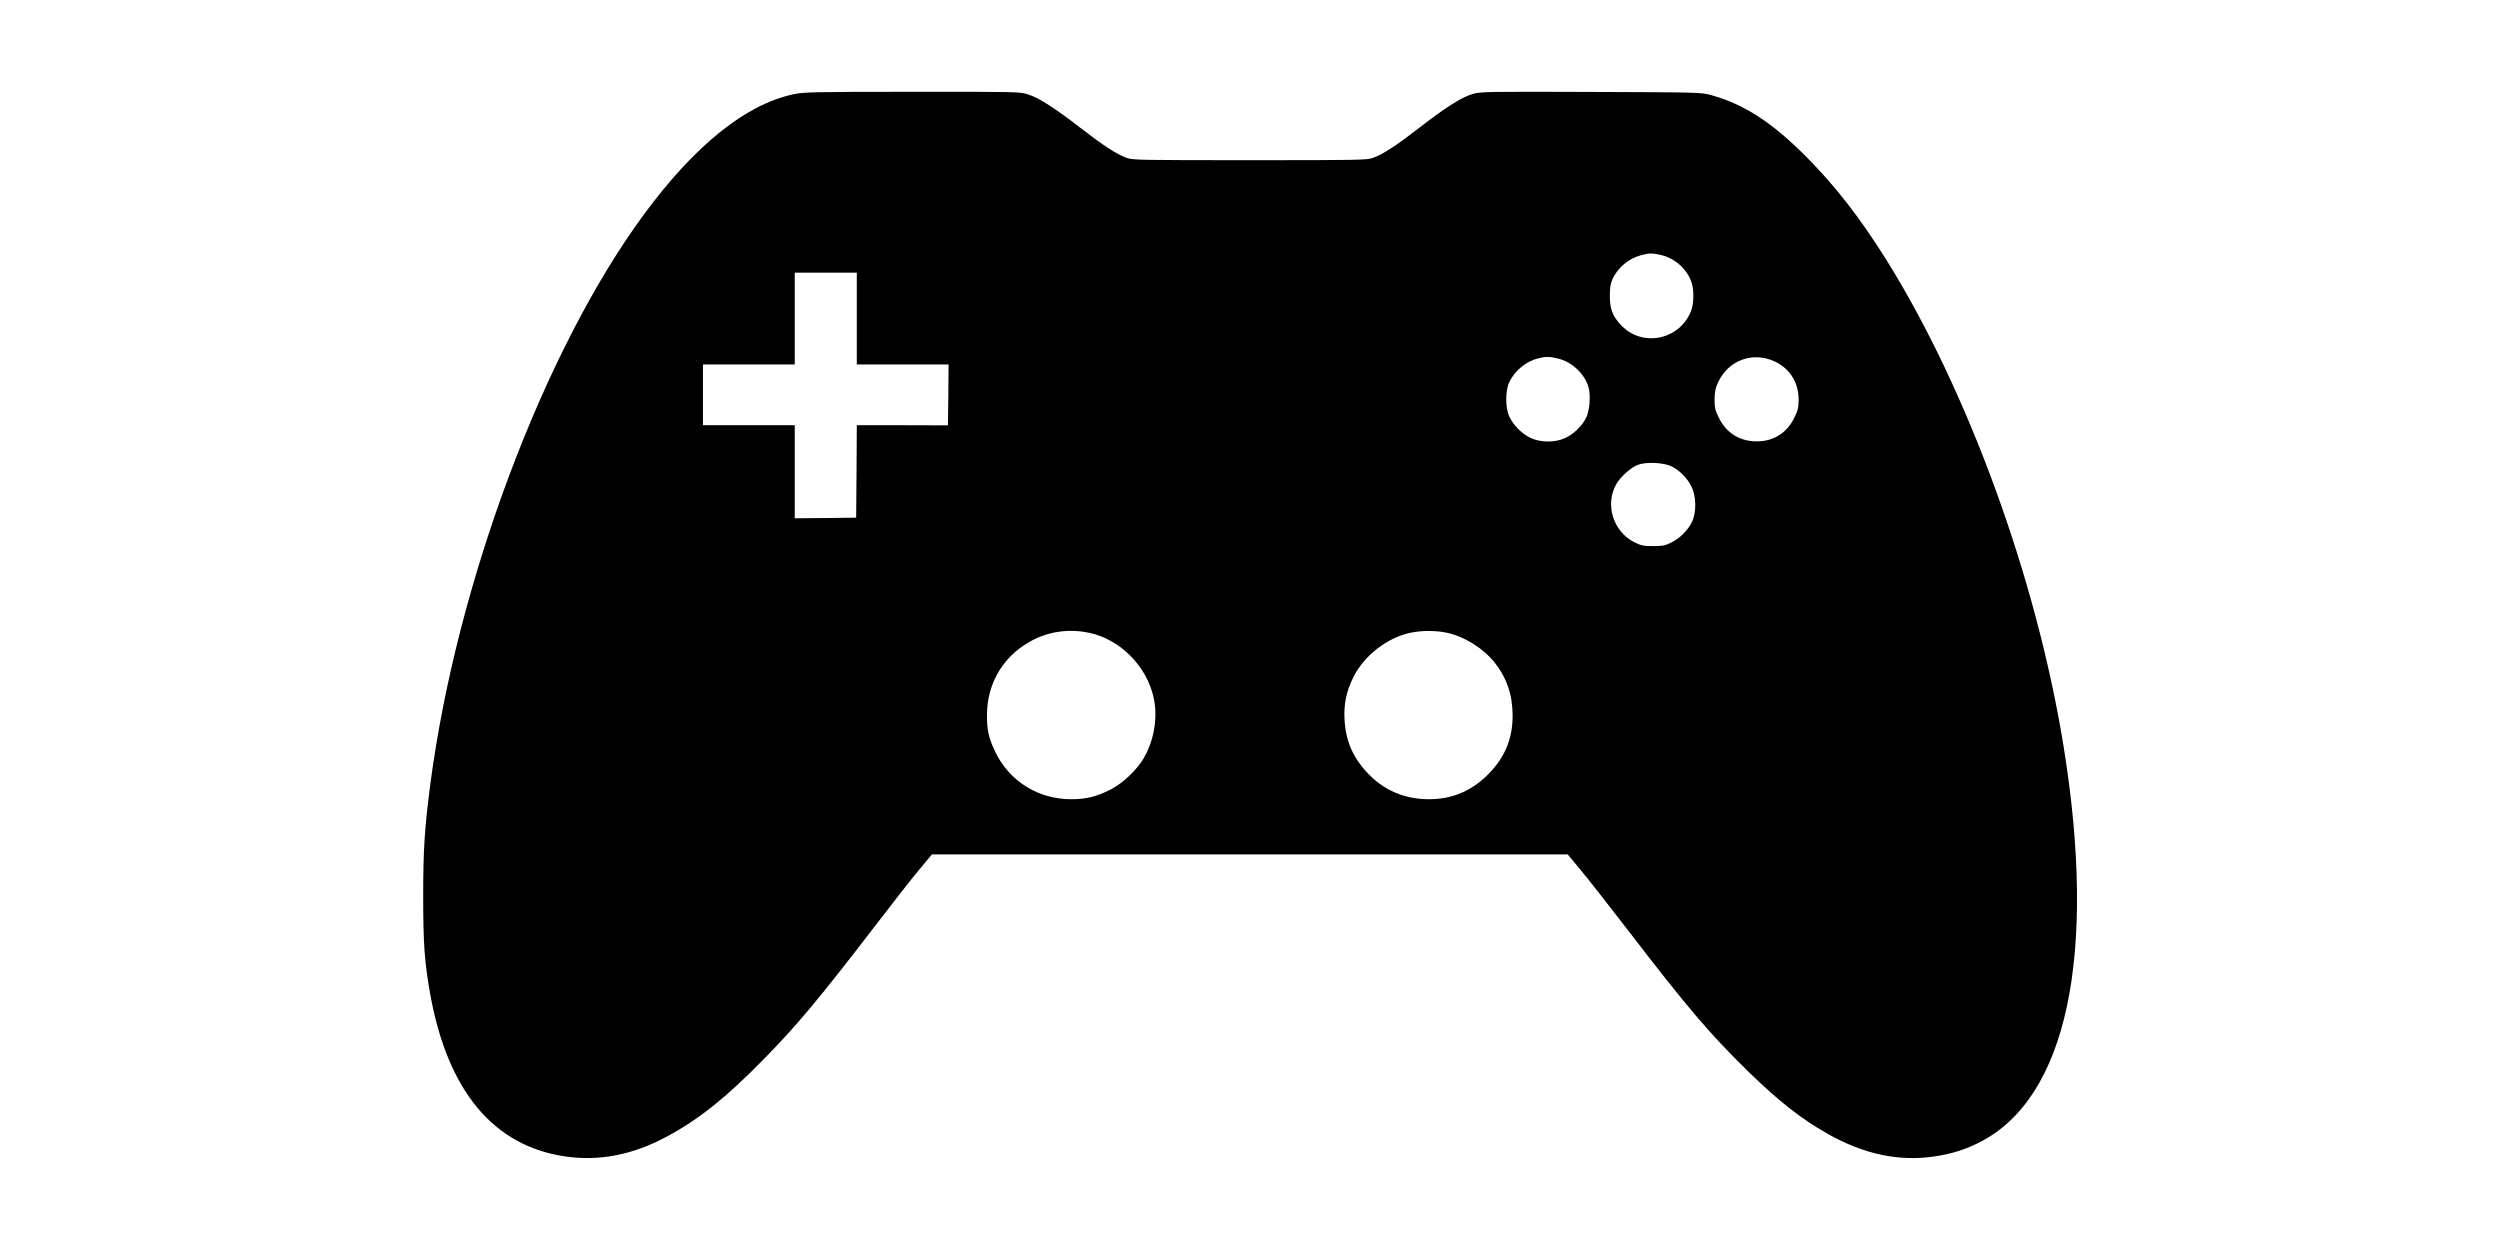
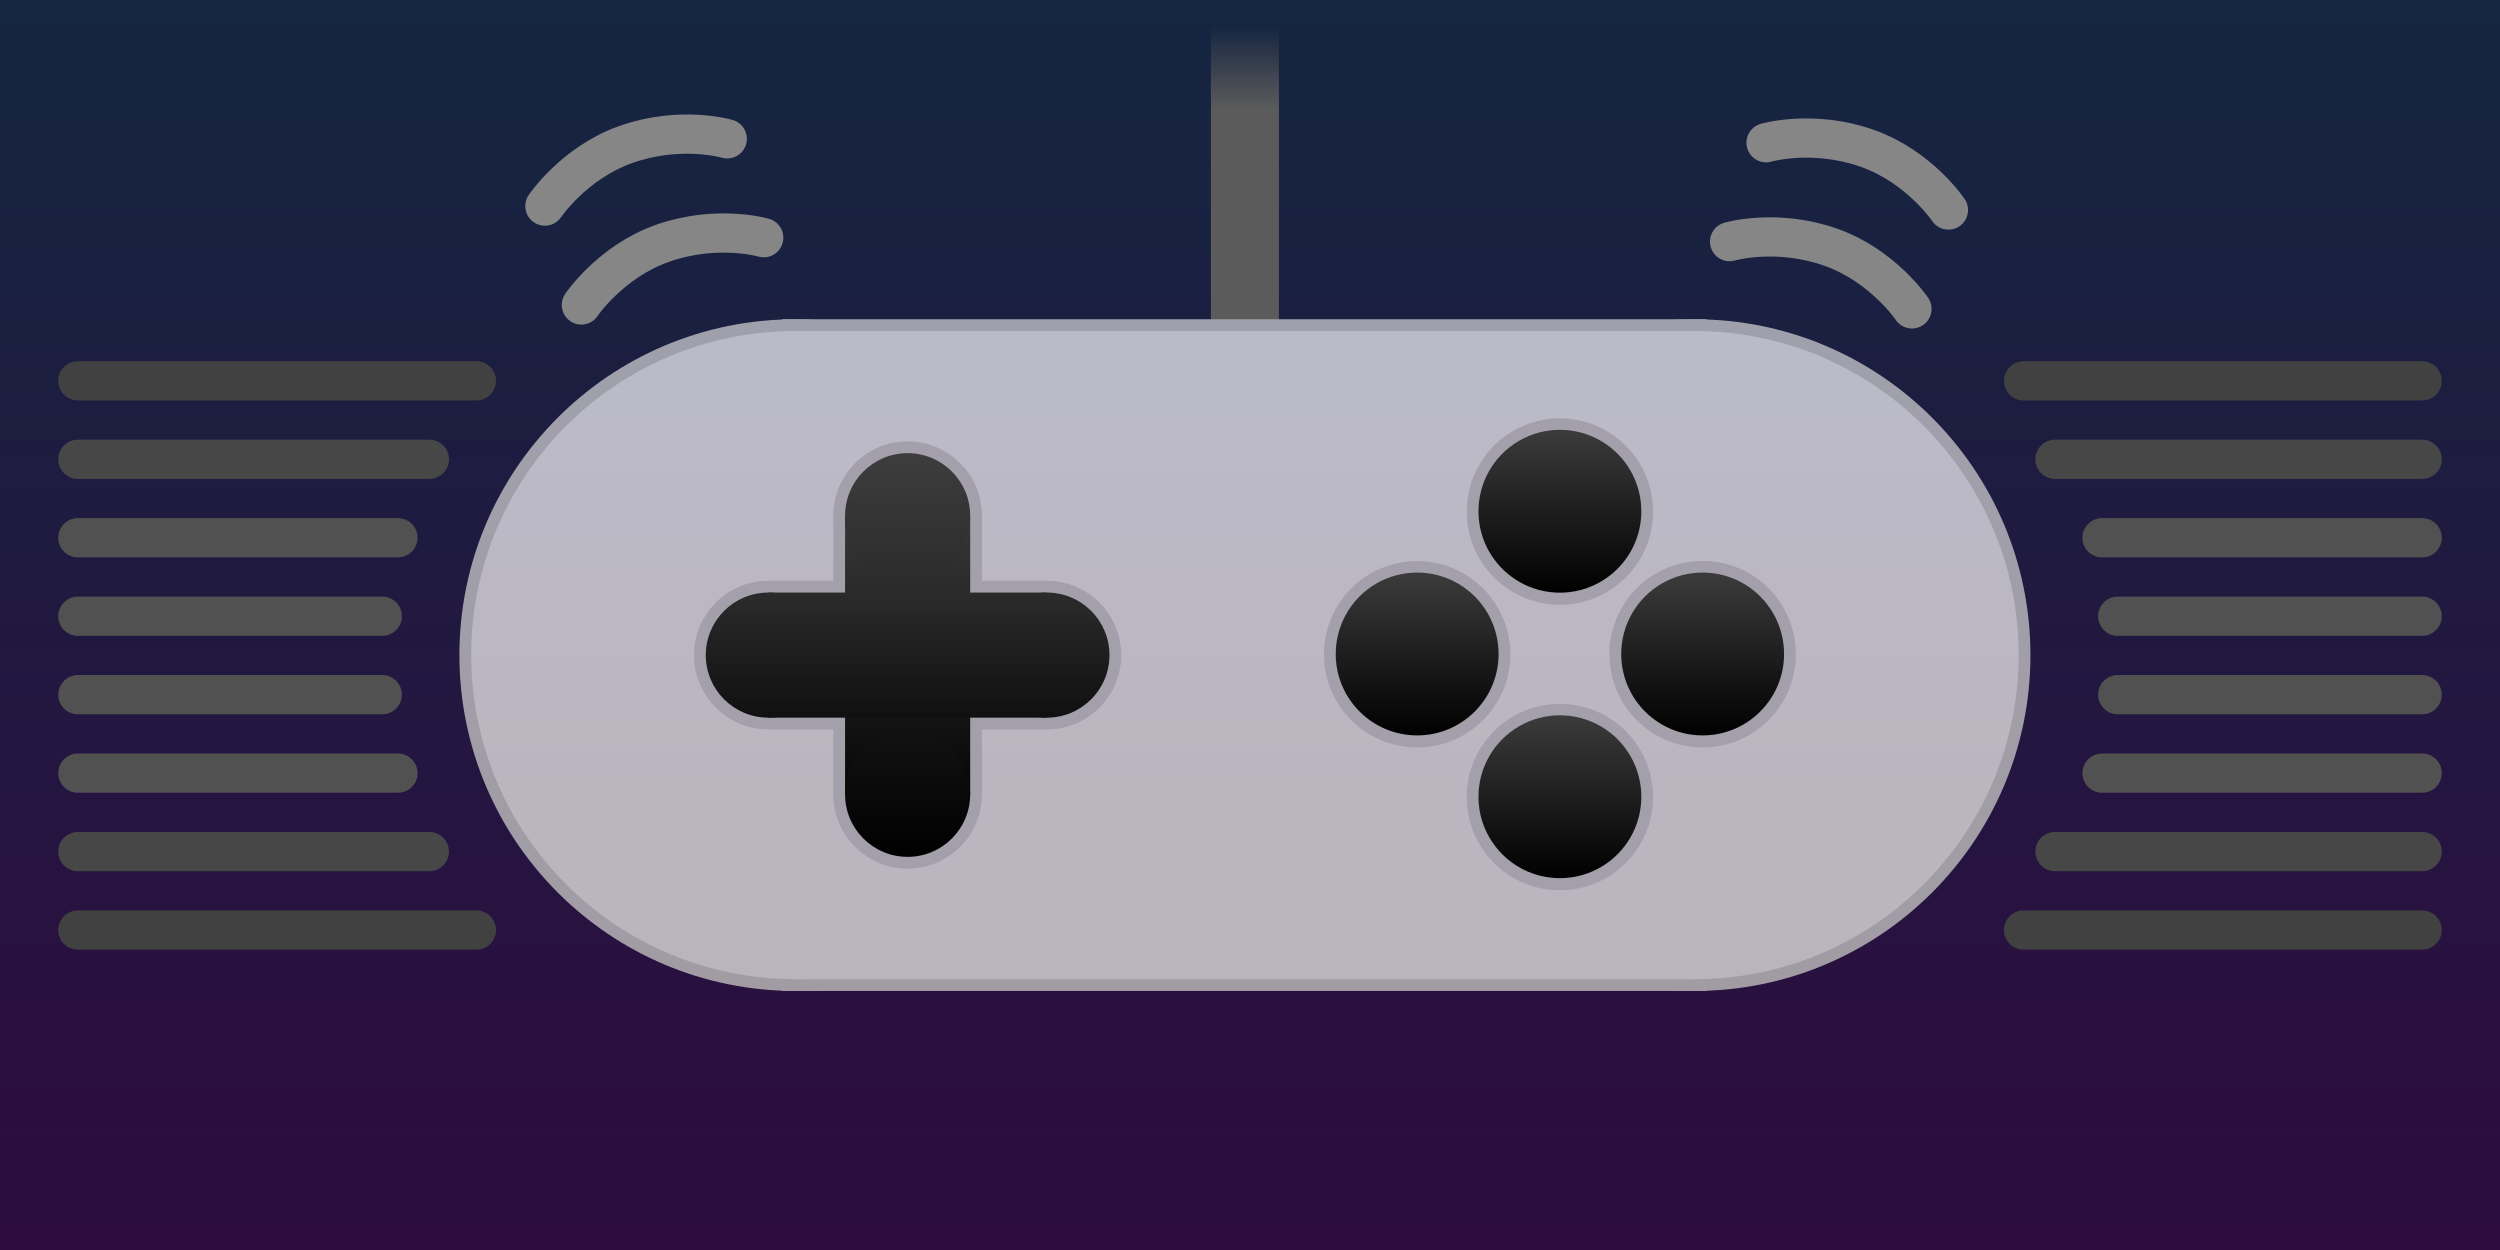
- <svg xmlns="http://www.w3.org/2000/svg" width="600" height="300" version="1.0" viewBox="0 0 450 225">
-   <path d="M2870 8230c-370-79-762-394-1157-930C937 6246 262 4441 60 2885c-44-340-54-500-54-860 0-366 10-507 54-755C195 521 548 96 1103 14c264-39 525 12 787 153 249 134 457 300 750 599 257 262 426 464 860 1029 139 182 295 381 347 442l94 113h4918l94-113c52-61 220-276 375-477 456-594 628-795 918-1080 246-240 416-374 629-494 278-156 547-213 822-172 129 19 235 52 344 107 679 340 915 1448 654 3064-210 1300-740 2753-1371 3764-204 326-395 571-619 797-265 266-479 405-731 476-79 23-84 23-934 26-830 3-856 2-920-17-85-26-209-105-410-261-181-140-280-204-357-232-49-17-104-18-953-18s-904 1-953 18c-77 28-176 92-357 232-200 155-324 234-408 260-62 19-93 20-896 19-764 0-838-2-916-19zm6713-1244c105-25 197-106 233-208 20-55 20-161 0-216-83-232-381-295-546-116-65 70-85 123-85 224 0 65 5 96 21 131 42 90 125 159 223 185 60 16 84 16 154 0zm-6223-491v-355h710l-2-236-3-235-352 1h-353l-2-357-3-358-237-3-238-2v720h-710v470h710v710h480zm5423-309c108-25 207-118 237-222 18-62 9-180-18-236-31-63-96-126-162-157-80-37-192-36-271 2-66 32-132 99-162 165-31 66-31 198-1 263 43 92 132 165 231 188 55 13 81 12 146-3zm1684-26c113-56 178-161 178-290 0-65-5-85-33-142-58-119-161-183-292-183-132 1-234 65-292 183-28 57-33 76-33 142 1 60 6 87 27 131 80 174 273 243 445 159zm-805-808c64-31 126-96 157-162 34-73 36-191 4-262-30-66-95-133-162-165-48-24-68-28-141-28s-93 4-142 28c-167 82-234 293-142 453 31 55 114 129 167 148 64 24 199 17 259-12zM5155 4065c241-51 446-255 501-501 34-154 4-333-78-472-52-89-160-191-253-239-107-55-189-76-305-76-256-1-480 139-590 368-50 105-64 169-63 285 1 257 138 473 370 586 127 62 275 79 418 49zm2768 0c137-29 284-121 371-231 96-122 139-252 139-414-1-185-66-333-204-465-127-121-273-179-449-178-177 1-333 65-455 188-123 124-183 257-192 425-7 123 13 220 69 333 82 164 260 303 438 341 85 19 199 19 283 1z" style="fill:#000" transform="matrix(.02327 0 0 -.02327 76.037 208.48)" />
+ <svg xmlns="http://www.w3.org/2000/svg" width="600" height="300">
+   <defs>
+     <linearGradient id="a" x1="240" x2="240" y1="140.375" y2="219.625" gradientTransform="matrix(3.76884 0 0 3.78549 -604.523 -531.388)" gradientUnits="userSpaceOnUse">
+       <stop offset="0" stop-color="#142641" />
+       <stop offset="1" stop-color="#2e0b3f" />
+     </linearGradient>
+     <linearGradient id="b" x1="240" x2="240" y1="140.868" y2="146.18" gradientUnits="userSpaceOnUse">
+       <stop offset="0" stop-color="#5b5b5b" stop-opacity="0" />
+       <stop offset="1" stop-color="#5b5b5b" />
+     </linearGradient>
+     <linearGradient id="c" x1="239.969" x2="239.969" y1="160.326" y2="201.632" gradientUnits="userSpaceOnUse">
+       <stop offset="0" stop-color="#c1c1c1" />
+       <stop offset="1" stop-color="#bdbdbd" />
+     </linearGradient>
+     <linearGradient id="d" x1="239.969" x2="239.969" y1="160.326" y2="201.632" gradientUnits="userSpaceOnUse">
+       <stop offset="0" stop-color="#a0a0ac" />
+       <stop offset="1" stop-color="#a19ca4" />
+     </linearGradient>
+     <linearGradient id="e" x1="268.657" x2="268.657" y1="160.326" y2="201.632" gradientUnits="userSpaceOnUse">
+       <stop offset="0" stop-color="#c1c1c1" />
+       <stop offset="1" stop-color="#bdbdbd" />
+     </linearGradient>
+     <linearGradient id="f" x1="268.657" x2="268.657" y1="160.326" y2="201.632" gradientUnits="userSpaceOnUse">
+       <stop offset="0" stop-color="#a0a0ac" />
+       <stop offset="1" stop-color="#a19ca4" />
+     </linearGradient>
+     <linearGradient id="g" x1="211.343" x2="211.343" y1="160.326" y2="201.632" gradientUnits="userSpaceOnUse">
+       <stop offset="0" stop-color="#c1c1c1" />
+       <stop offset="1" stop-color="#bdbdbd" />
+     </linearGradient>
+     <linearGradient id="h" x1="211.343" x2="211.343" y1="160.326" y2="201.632" gradientUnits="userSpaceOnUse">
+       <stop offset="0" stop-color="#a0a0ac" />
+       <stop offset="1" stop-color="#a19ca4" />
+     </linearGradient>
+     <linearGradient id="i" x1="239.969" x2="239.969" y1="160.326" y2="201.632" gradientUnits="userSpaceOnUse">
+       <stop offset="0" stop-color="#bbbbc8" />
+       <stop offset="1" stop-color="#bab4bd" />
+     </linearGradient>
+     <linearGradient id="j" x1="268.657" x2="268.657" y1="160.326" y2="201.632" gradientUnits="userSpaceOnUse">
+       <stop offset="0" stop-color="#bbbbc8" />
+       <stop offset="1" stop-color="#bab4bd" />
+     </linearGradient>
+     <linearGradient id="k" x1="211.343" x2="211.343" y1="160.326" y2="201.632" gradientUnits="userSpaceOnUse">
+       <stop offset="0" stop-color="#bbbbc8" />
+       <stop offset="1" stop-color="#bab4bd" />
+     </linearGradient>
+     <linearGradient id="l" x1="218.504" x2="218.504" y1="172.111" y2="189.847" gradientUnits="userSpaceOnUse">
+       <stop offset="0" stop-color="#373737" />
+       <stop offset="1" stop-color="#060606" />
+     </linearGradient>
+     <linearGradient id="m" x1="218.504" x2="218.504" y1="168.109" y2="176.082" gradientUnits="userSpaceOnUse">
+       <stop offset="0" stop-color="#3d3d3d" />
+       <stop offset="1" stop-color="#2c2c2c" />
+     </linearGradient>
+     <linearGradient id="n" x1="218.504" x2="218.504" y1="185.864" y2="193.837" gradientUnits="userSpaceOnUse">
+       <stop offset="0" stop-color="#121212" />
+       <stop offset="1" />
+     </linearGradient>
+     <linearGradient id="o" x1="218.498" x2="218.498" y1="176.993" y2="184.965" gradientUnits="userSpaceOnUse">
+       <stop offset="0" stop-color="#2b2b2b" />
+       <stop offset="1" stop-color="#101010" />
+     </linearGradient>
+     <linearGradient id="p" x1="227.381" x2="227.381" y1="176.993" y2="184.965" gradientUnits="userSpaceOnUse">
+       <stop offset="0" stop-color="#2b2b2b" />
+       <stop offset="1" stop-color="#101010" />
+     </linearGradient>
+     <linearGradient id="q" x1="209.627" x2="209.627" y1="176.993" y2="184.965" gradientUnits="userSpaceOnUse">
+       <stop offset="0" stop-color="#2b2b2b" />
+       <stop offset="1" stop-color="#101010" />
+     </linearGradient>
+     <linearGradient id="r" x1="250.977" x2="250.977" y1="175.79" y2="186.168" gradientUnits="userSpaceOnUse">
+       <stop offset="0" stop-color="#3b3b3b" />
+       <stop offset="1" />
+     </linearGradient>
+     <linearGradient id="s" x1="269.171" x2="269.171" y1="175.79" y2="186.168" gradientUnits="userSpaceOnUse">
+       <stop offset="0" stop-color="#3b3b3b" />
+       <stop offset="1" />
+     </linearGradient>
+     <linearGradient id="t" x1="260.074" x2="260.074" y1="166.693" y2="177.071" gradientUnits="userSpaceOnUse">
+       <stop offset="0" stop-color="#3b3b3b" />
+       <stop offset="1" />
+     </linearGradient>
+     <linearGradient id="u" x1="260.074" x2="260.074" y1="184.887" y2="195.265" gradientUnits="userSpaceOnUse">
+       <stop offset="0" stop-color="#3b3b3b" />
+       <stop offset="1" />
+     </linearGradient>
+   </defs>
+   <path fill="url(#a)" d="M0 300V0h600v300z" style="mix-blend-mode:normal;fill:url(#a);stroke-width:3.777;stroke-miterlimit:10" />
+   <g stroke-width="0" style="mix-blend-mode:normal;stroke-miterlimit:10">
+     <path fill="#5b5b5b" d="M290.619 89.44V25.637h16.322V89.44z" />
+     <path fill="url(#b)" d="M237.833 146.18v-5.312h4.334v5.312z" style="fill:url(#b)" transform="matrix(3.76594 0 0 3.76594 -605.045 -524.33)" />
+   </g>
+   <g stroke-width="1.5" style="mix-blend-mode:normal;stroke-miterlimit:10">
+     <path fill="url(#c)" stroke="url(#d)" d="M211.247 160.326h57.443v41.306h-57.443z" style="fill:url(#c);stroke:url(#d)" transform="matrix(3.76594 0 0 3.76594 -605.045 -524.33)" />
+     <path fill="url(#e)" stroke="url(#f)" d="M268.657 160.326c11.406 0 20.653 9.247 20.653 20.653 0 11.406-9.247 20.653-20.653 20.653-11.406 0-20.653-9.247-20.653-20.653 0-11.406 9.247-20.653 20.653-20.653z" style="fill:url(#e);stroke:url(#f)" transform="matrix(3.76594 0 0 3.76594 -605.045 -524.33)" />
+     <path fill="url(#g)" stroke="url(#h)" d="M211.343 160.326c11.406 0 20.653 9.247 20.653 20.653 0 11.406-9.247 20.653-20.653 20.653-11.406 0-20.653-9.247-20.653-20.653 0-11.406 9.247-20.653 20.653-20.653z" style="fill:url(#g);stroke:url(#h)" transform="matrix(3.76594 0 0 3.76594 -605.045 -524.33)" />
+   </g>
+   <g stroke-width="0" style="mix-blend-mode:normal;stroke-miterlimit:10">
+     <path fill="url(#i)" d="M211.247 160.326h57.443v41.306h-57.443z" style="fill:url(#i)" transform="matrix(3.76594 0 0 3.76594 -605.045 -524.33)" />
+     <path fill="url(#j)" d="M268.657 160.326c11.406 0 20.653 9.247 20.653 20.653 0 11.406-9.247 20.653-20.653 20.653-11.406 0-20.653-9.247-20.653-20.653 0-11.406 9.247-20.653 20.653-20.653z" style="fill:url(#j)" transform="matrix(3.76594 0 0 3.76594 -605.045 -524.33)" />
+     <path fill="url(#k)" d="M211.343 160.326c11.406 0 20.653 9.247 20.653 20.653 0 11.406-9.247 20.653-20.653 20.653-11.406 0-20.653-9.247-20.653-20.653 0-11.406 9.247-20.653 20.653-20.653z" style="fill:url(#k)" transform="matrix(3.76594 0 0 3.76594 -605.045 -524.33)" />
+   </g>
+   <g fill="none" stroke="#a39fab" stroke-width="1.5" style="mix-blend-mode:normal;stroke-miterlimit:10">
+     <path stroke-width="5.649" d="M202.816 187.61v-60.767h30.026v60.767z" />
+     <path stroke-width="5.649" d="M202.816 123.77a15.013 15.013 0 1 1 30.026 0 15.013 15.013 0 0 1-30.026 0zm0 66.864a15.013 15.013 0 1 1 30.026 0 15.013 15.013 0 0 1-30.026 0zm-15.395-48.418h60.767v30.022h-60.767Z" />
+     <path stroke-width="5.649" d="M251.257 142.216a15.011 15.011 0 1 1 0 30.022 15.011 15.011 0 0 1 0-30.022zm-66.86 0a15.011 15.011 0 1 1 0 30.022 15.011 15.011 0 0 1 0-30.022zm136.18 15.01a19.541 19.541 0 1 1 39.08 0 19.541 19.541 0 0 1-39.08 0zm68.518 0a19.541 19.541 0 1 1 39.079 0 19.541 19.541 0 0 1-39.08 0zm-34.26-34.258a19.541 19.541 0 1 1 39.08 0 19.541 19.541 0 0 1-39.08 0zm0 68.517a19.541 19.541 0 1 1 39.08 0 19.541 19.541 0 0 1-39.08 0z" />
+   </g>
+   <g stroke-width="0" style="mix-blend-mode:normal;stroke-miterlimit:10">
+     <path fill="url(#l)" d="M214.518 189.847v-17.736h7.973v17.736z" style="fill:url(#l)" transform="matrix(3.76594 0 0 3.76594 -605.045 -524.33)" />
+     <path fill="url(#m)" d="M214.518 172.096a3.986 3.986 0 1 1 7.973 0 3.986 3.986 0 0 1-7.973 0z" style="fill:url(#m)" transform="matrix(3.76594 0 0 3.76594 -605.045 -524.33)" />
+     <path fill="url(#n)" d="M214.518 189.85a3.986 3.986 0 1 1 7.973 0 3.986 3.986 0 0 1-7.973 0z" style="fill:url(#n)" transform="matrix(3.76594 0 0 3.76594 -605.045 -524.33)" />
+     <path fill="url(#o)" d="M209.63 176.993h17.736v7.972H209.63Z" style="fill:url(#o)" transform="matrix(3.76594 0 0 3.76594 -605.045 -524.33)" />
+     <path fill="url(#p)" d="M227.381 176.993a3.986 3.986 0 1 1 0 7.972 3.986 3.986 0 0 1 0-7.972z" style="fill:url(#p)" transform="matrix(3.76594 0 0 3.76594 -605.045 -524.33)" />
+     <path fill="url(#q)" d="M209.627 176.993a3.986 3.986 0 1 1 0 7.972 3.986 3.986 0 0 1 0-7.972z" style="fill:url(#q)" transform="matrix(3.76594 0 0 3.76594 -605.045 -524.33)" />
+   </g>
+   <g stroke-width="0" style="mix-blend-mode:normal;stroke-miterlimit:10">
+     <path fill="url(#r)" d="M245.788 180.979a5.189 5.189 0 1 1 10.377 0 5.189 5.189 0 0 1-10.377 0z" style="fill:url(#r)" transform="matrix(3.76594 0 0 3.76594 -605.045 -524.33)" />
+     <path fill="url(#s)" d="M263.982 180.979a5.189 5.189 0 1 1 10.377 0 5.189 5.189 0 0 1-10.377 0z" style="fill:url(#s)" transform="matrix(3.76594 0 0 3.76594 -605.045 -524.33)" />
+     <path fill="url(#t)" d="M254.885 171.882a5.189 5.189 0 1 1 10.377 0 5.189 5.189 0 0 1-10.377 0z" style="fill:url(#t)" transform="matrix(3.76594 0 0 3.76594 -605.045 -524.33)" />
+     <path fill="url(#u)" d="M254.885 190.076a5.189 5.189 0 1 1 10.377 0 5.189 5.189 0 0 1-10.377 0z" style="fill:url(#u)" transform="matrix(3.76594 0 0 3.76594 -605.045 -524.33)" />
+   </g>
+   <path fill="none" stroke="#414141" stroke-linecap="round" stroke-width="2.5" d="M5.224 23.125h25.4m98.6 0h25.4" style="mix-blend-mode:normal;stroke-miterlimit:10" transform="matrix(3.76594 0 0 3.76594 -.989 4.314)" />
+   <path fill="none" stroke="#474747" stroke-linecap="round" stroke-width="2.5" d="M5.224 28.125h22.4m103.6 0h23.4" style="mix-blend-mode:normal;stroke-miterlimit:10" transform="matrix(3.76594 0 0 3.76594 -.989 4.314)" />
+   <path fill="none" stroke="#515151" stroke-linecap="round" stroke-width="2.5" d="M5.224 33.125h20.4m108.6 0h20.4m-149.4 5h19.4m110.6 0h19.4m-149.4 5h19.4m110.6 0h19.4m-149.4 5h20.4m108.6 0h20.4" style="mix-blend-mode:normal;stroke-miterlimit:10" transform="matrix(3.76594 0 0 3.76594 -.989 4.314)" />
+   <path fill="none" stroke="#474747" stroke-linecap="round" stroke-width="2.5" d="M5.224 53.125h22.4m103.6 0h23.4" style="mix-blend-mode:normal;stroke-miterlimit:10" transform="matrix(3.76594 0 0 3.76594 -.989 4.314)" />
+   <path fill="none" stroke="#414141" stroke-linecap="round" stroke-width="2.5" d="M5.224 58.125h25.4m98.6 0h25.4" style="mix-blend-mode:normal;stroke-miterlimit:10" transform="matrix(3.76594 0 0 3.76594 -.989 4.314)" />
+   <g fill="none" stroke="#868686" stroke-linecap="round" stroke-width="2.5" style="mix-blend-mode:normal;stroke-miterlimit:10">
+     <path stroke-width="9.415" d="M139.526 73.193s6.967-10.367 19.413-14.777c13.14-4.655 24.355-1.367 24.355-1.367m-52.52-7.589s6.967-10.367 19.41-14.777c13.143-4.659 24.358-1.367 24.358-1.367" />
+     <path stroke-width="9.415" d="M415.102 57.99s11.215-3.291 24.354 1.367c12.447 4.41 19.414 14.778 19.414 14.778m-35.016-39.881s11.219-3.288 24.358 1.37c12.447 4.41 19.41 14.778 19.41 14.778" data-paper-data="{&quot;index&quot;:null}" />
+   </g>
</svg>
